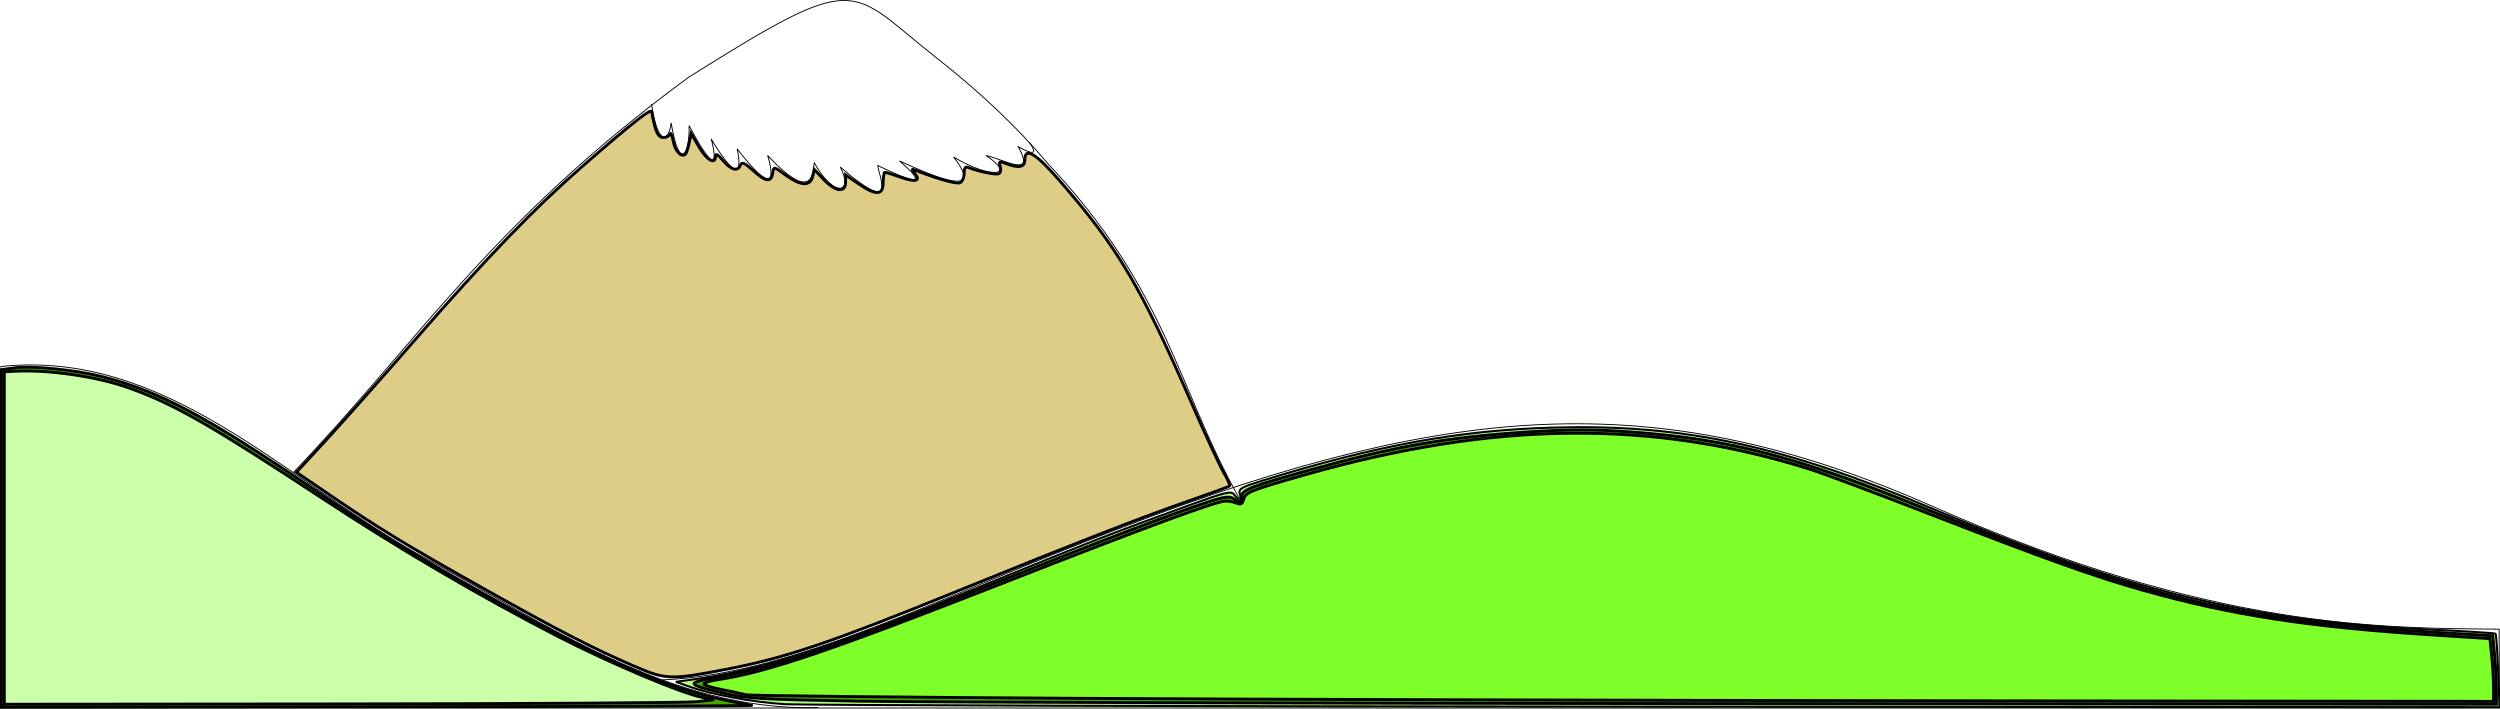
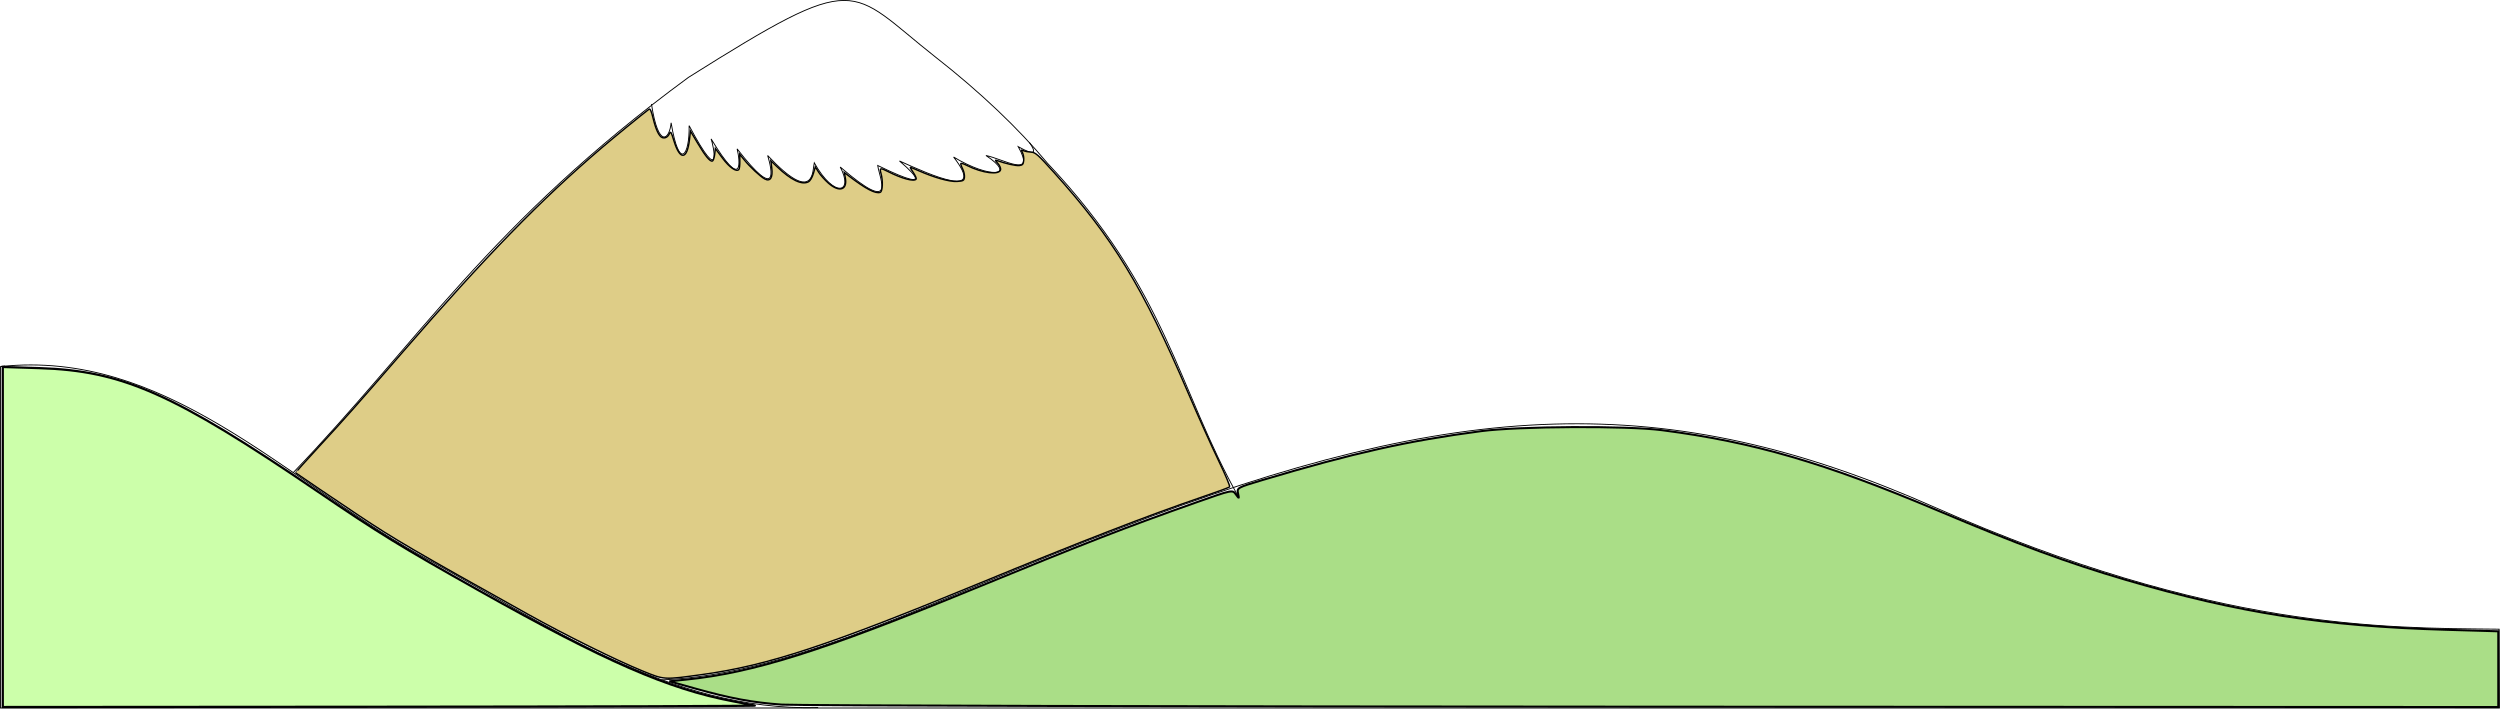
<svg xmlns="http://www.w3.org/2000/svg" preserveAspectRatio="xMinYMin meet" viewBox="0 0 1222.906 346.438" width="100%" height="100%" id="svg3600" version="1.1">
  <defs id="defs3602" />
  <g id="layer1" transform="translate(4.562546,-342.2809)">
    <g id="g6056">
      <path id="path3578" d="m -4.278,521.582 c 80.259,-8.554 138.13,54.532 204.101,91.698 62.653,34.026 122.7,76.99 195.819,75.133" style="fill:none;stroke:#000000;stroke-width:0.445px;stroke-linecap:butt;stroke-linejoin:miter;stroke-opacity:1" />
-       <path id="path3580" d="m 319.18,674.867 c 65.475,-2.728 134.531,-40.311 224.381,-74.32 165.619,-63.835 266.76,-68.265 398.107,-10.18 135.856,60.079 220.602,59.1 274.492,59.67 0.588,0.006 1.753,0.022 1.753,0.022 l 0.145,38.563 -1222.395,-0.024 c 0,0 0.007,-167.232 0.011,-167.232" style="fill:none;stroke:#000000;stroke-width:0.445px;stroke-linecap:butt;stroke-linejoin:miter;stroke-opacity:1" />
+       <path id="path3580" d="m 319.18,674.867 c 65.475,-2.728 134.531,-40.311 224.381,-74.32 165.619,-63.835 266.76,-68.265 398.107,-10.18 135.856,60.079 220.602,59.1 274.492,59.67 0.588,0.006 1.753,0.022 1.753,0.022 l 0.145,38.563 -1222.395,-0.024 c 0,0 0.007,-159.739 0.011,-166.978 1.048e-4,-0.168 2.291,-0.266 2.291,-0.266" style="fill:none;stroke:#000000;stroke-width:0.445px;stroke-linecap:butt;stroke-linejoin:miter;stroke-opacity:1" />
    </g>
    <path style="fill:none;stroke:#000000;stroke-width:0.445px;stroke-linecap:butt;stroke-linejoin:miter;stroke-opacity:1" d="m 601.331,585.452 c -29.836,-52.864 -34.854,-101.313 -93.541,-163.356 -14.044,-16.879 -32.972,-34.877 -54.693,-51.86 -43.112,-33.947 -36.307,-43.301 -120.895,9.896 -97.003,71.246 -132.087,129.592 -193.391,193.4" id="path3582" />
    <path style="fill:none;stroke:#000000;stroke-width:0.445px;stroke-linecap:butt;stroke-linejoin:miter;stroke-opacity:1" d="m 314.113,393.168 c 3.418,22.463 8.931,17.289 9.613,9.17 3.992,24.143 9.098,15.867 8.8,1.405 16.767,31.639 11.749,9.105 10.76,6.471 16.047,26.582 14.124,10.535 12.719,4.881 20.41,26.334 17.135,10.382 14.938,3.254 23.3,24.899 21.992,6.829 22.777,3.55 9.979,17.831 19.463,14.688 12.719,2.071 28.269,24.351 19.139,5.189 18.34,-0.74 32.98,16.128 11.891,-1.031 10.649,-2.218 15.946,7.253 42.672,18.99 26.474,-1.923 17.86,10.799 31.304,9.501 15.825,-0.739 8.259,1.623 24.703,11.609 15.825,-4.289 8.494,4.741 8.917,2.912 5.454,-2.08" id="path3584" />
-     <path style="color:#000000;fill:#b3ff80;fill-opacity:1;stroke:#000000;stroke-width:1;stroke-linecap:butt;stroke-linejoin:miter;stroke-miterlimit:4;stroke-opacity:1;stroke-dasharray:none;stroke-dashoffset:0;marker:none;visibility:visible;display:inline;overflow:visible;enable-background:accumulate" d="m 383.659,344.44 c -15.881,-1 -36.026,-4.772 -47.376,-8.872 l -5.657,-2.043 7.071,-0.971 c 34.436,-4.73 67.082,-15.242 142.128,-45.768 56.852,-23.125 63.754,-25.813 101.094,-39.367 18.574,-6.742 21.387,-7.423 22.783,-5.514 2.196,3.003 3.769,2.733 2.752,-0.472 -0.722,-2.276 0.809,-3.16 10.865,-6.271 56.123,-17.362 96.552,-24.739 142.566,-26.015 63.667,-1.766 112.409,8.71 186.131,40.003 93.308,39.606 154.945,54.654 240.395,58.686 18.565,0.876 34.011,1.837 34.325,2.135 0.313,0.298 0.877,8.505 1.252,18.239 l 0.682,17.697 -411.374,-0.221 C 585.041,345.563 392.604,345.003 383.659,344.44 z" id="path6060" transform="translate(-4.562546,342.2809)" />
-     <path style="color:#000000;fill:#44aa00;fill-opacity:1;stroke:#000000;stroke-width:1.414;stroke-linecap:butt;stroke-linejoin:miter;stroke-miterlimit:4;stroke-opacity:1;stroke-dasharray:none;stroke-dashoffset:0;marker:none;visibility:visible;display:inline;overflow:visible;enable-background:accumulate" d="m 0.69,263.356 0,-82.549 6.929,-0.919 c 8.008,-1.062 29.532,1.106 41.861,4.217 28.201,7.115 51.473,19.496 104.652,55.674 29.361,19.974 44.079,29.036 80.527,49.576 58.017,32.696 92.612,47.846 122.413,53.605 4.278,0.827 9.051,1.754 10.607,2.06 1.556,0.306 -80.38,0.631 -182.08,0.721 l -184.908,0.164 0,-82.549 z" id="path6570" transform="translate(-4.562546,342.2809)" />
-     <path style="color:#000000;fill:#44aa00;fill-opacity:1;stroke:#000000;stroke-width:1.414;stroke-linecap:butt;stroke-linejoin:miter;stroke-miterlimit:4;stroke-opacity:1;stroke-dasharray:none;stroke-dashoffset:0;marker:none;visibility:visible;display:inline;overflow:visible;enable-background:accumulate" d="m 420.712,342.992 c -48.368,-0.835 -55.832,-1.271 -66.847,-3.907 -18.373,-4.397 -18.637,-5.033 -3.224,-7.764 29.922,-5.302 55.263,-13.859 133.711,-45.152 53.65,-21.401 88.809,-34.809 106.654,-40.674 7.676,-2.523 10.335,-2.869 12.355,-1.607 3.49,2.179 4.027,2.042 4.027,-1.029 0,-3.2 4.445,-4.945 32.527,-12.762 42.647,-11.872 67.963,-16.294 107.836,-18.835 20.746,-1.322 31.675,-1.313 50.205,0.042 49.112,3.592 81.941,12.257 146.722,38.728 103.239,42.186 150.53,53.591 245.535,59.217 l 29.16,1.727 0.882,9.332 c 0.485,5.133 0.886,12.674 0.892,16.757 l 0.01,7.425 -372.999,-0.28 c -205.149,-0.154 -397.5,-0.703 -427.446,-1.219 z" id="path6572" transform="translate(-4.562546,342.2809)" />
-     <path style="color:#000000;fill:#ccffaa;fill-opacity:1;stroke:#000000;stroke-width:1.414;stroke-linecap:butt;stroke-linejoin:miter;stroke-miterlimit:4;stroke-opacity:1;stroke-dasharray:none;stroke-dashoffset:0;marker:none;visibility:visible;display:inline;overflow:visible;enable-background:accumulate" d="m 2.105,263.174 0,-81.317 5.303,-0.266 c 16.672,-0.835 40.209,2.628 55.699,8.195 22.165,7.965 40.145,18.229 93.854,53.578 38.013,25.018 78.008,48.464 115.966,67.981 25.596,13.161 60.191,27.761 70.711,29.843 l 5.657,1.119 -8.485,0.939 c -4.667,0.516 -82.785,1.008 -173.595,1.092 l -165.109,0.153 0,-81.317 z" id="path6574" transform="translate(-4.562546,342.2809)" />
-     <path style="color:#000000;fill:#7fff2a;fill-opacity:1;stroke:#000000;stroke-width:1.414;stroke-linecap:butt;stroke-linejoin:miter;stroke-miterlimit:4;stroke-opacity:1;stroke-dasharray:none;stroke-dashoffset:0;marker:none;visibility:visible;display:inline;overflow:visible;enable-background:accumulate" d="m 526.071,341.586 c -87.116,-0.501 -159.665,-1.28 -161.22,-1.731 -1.556,-0.451 -6.806,-1.589 -11.667,-2.528 -4.861,-0.939 -8.839,-2.184 -8.839,-2.768 0,-0.583 3.023,-1.508 6.718,-2.056 23.913,-3.544 55.16,-14.152 142.091,-48.237 66.86,-26.215 101.684,-39.05 106.234,-39.155 1.678,-0.039 4.203,0.433 5.611,1.049 1.924,0.841 2.747,0.4 3.317,-1.777 0.94,-3.595 3.018,-4.432 30.187,-12.158 92.005,-26.164 169.316,-27.035 246.543,-2.779 6.353,1.995 32.87,11.915 58.927,22.044 56.172,21.836 80.898,30.672 104.223,37.245 43.262,12.193 81.496,18.07 142.732,21.943 l 27.044,1.71 0.886,8.481 c 0.487,4.665 0.886,11.57 0.886,15.345 l 0,6.864 -267.64,-0.29 C 804.901,342.627 613.186,342.087 526.071,341.586 z" id="path6576" transform="translate(-4.562546,342.2809)" />
-     <path style="color:#000000;fill:#decd87;fill-opacity:1;stroke:#000000;stroke-width:1.414;stroke-linecap:butt;stroke-linejoin:miter;stroke-miterlimit:4;stroke-opacity:1;stroke-dasharray:none;stroke-dashoffset:0;marker:none;visibility:visible;display:inline;overflow:visible;enable-background:accumulate" d="m 309.696,325.636 c -20.292,-8.787 -36.575,-17.202 -74.246,-38.371 -37.12,-20.859 -49.725,-28.533 -73.86,-44.968 l -16.584,-11.293 13.871,-15.027 c 7.629,-8.265 27.047,-30.146 43.15,-48.624 36.164,-41.498 59.489,-65.677 83.509,-86.562 24.989,-21.728 33.35,-28.239 33.36,-25.979 0.004,1.038 0.671,4.275 1.481,7.191 1.031,3.712 2.266,5.303 4.117,5.303 1.454,0 2.912,-0.795 3.24,-1.768 0.328,-0.972 1.052,0.652 1.61,3.61 0.931,4.933 4.068,8.148 6.033,6.183 0.446,-0.446 1.234,-2.884 1.753,-5.42 l 0.943,-4.61 3.903,6.659 c 3.825,6.527 8.026,8.845 8.026,4.43 0,-1.484 1.225,-0.775 3.661,2.121 3.981,4.732 7.27,5.58 8.563,2.209 0.648,-1.689 2.007,-1.072 6.418,2.914 6.064,5.478 8.677,5.712 9.393,0.84 0.451,-3.067 0.551,-3.048 6.289,1.171 7.252,5.333 11.957,5.619 13.166,0.802 l 0.875,-3.487 4.622,4.901 c 5.642,5.983 10.652,6.593 10.652,1.297 l 0,-3.603 6.265,4.311 c 8.662,5.96 12.12,5.777 12.12,-0.639 0,-2.722 0.392,-4.95 0.871,-4.95 0.479,0 3.947,1.093 7.707,2.428 7.392,2.625 9.954,1.893 6.826,-1.952 -1.762,-2.165 -1.671,-2.302 0.859,-1.296 10.131,4.028 19.453,6.64 21.243,5.953 1.15,-0.441 2.092,-2.482 2.092,-4.534 0,-2.663 0.582,-3.508 2.033,-2.951 5.663,2.173 13.754,3.79 15.028,3.002 0.792,-0.489 1.052,-2.109 0.579,-3.6 -0.767,-2.417 -0.457,-2.557 2.863,-1.295 6.291,2.392 9.196,1.797 9.196,-1.884 0,-6.45 5.347,-3.199 17.201,10.46 28.222,32.518 39.289,51.182 64.17,108.211 6.76,15.494 13.886,30.904 15.836,34.245 1.95,3.341 3.287,6.333 2.971,6.648 -0.316,0.316 -9.144,3.544 -19.617,7.173 -22.69,7.862 -56.442,21.013 -113.088,44.062 -62.25,25.329 -84.155,32.757 -113.137,38.363 -27.759,5.37 -29.871,5.293 -45.962,-1.676 l 0,0 z" id="path6578" transform="translate(-4.562546,342.2809)" />
+     <path style="color:#000000;fill:#decd87;fill-opacity:1;stroke:#000000;stroke-width:0.707;stroke-linecap:butt;stroke-linejoin:miter;stroke-miterlimit:4;stroke-opacity:1;stroke-dasharray:none;stroke-dashoffset:0;marker:none;visibility:visible;display:inline;overflow:visible;enable-background:accumulate" d="m 314.219,328.184 c -13.057,-5.313 -37.57,-17.445 -55.861,-27.648 -56.106,-31.295 -65.346,-36.691 -83.085,-48.522 -10.142,-6.764 -29.392,-19.778 -30.659,-20.727 -0.139,-0.104 4.985,-5.856 11.387,-12.782 12.254,-13.256 18.291,-20.075 41.194,-46.534 40.224,-46.469 67.196,-74.14 97.225,-99.747 6.026,-5.138 19.483,-16.12 23.061,-18.819 0.539,-0.407 1.176,1.023 2.023,4.539 1.306,5.421 2.873,8.745 4.4,9.331 1.394,0.535 2.786,-0.218 3.545,-1.918 0.589,-1.321 0.888,-0.845 2.218,3.533 2.951,9.716 6.456,9.39 7.608,-0.708 l 0.466,-4.087 3.478,5.848 c 3.818,6.419 6.105,9.202 7.253,8.825 0.411,-0.135 0.907,-1.566 1.101,-3.181 l 0.354,-2.936 3.536,4.749 c 3.344,4.493 6.673,6.817 7.941,5.546 0.299,-0.3 0.521,-2.113 0.492,-4.03 l -0.052,-3.485 2.138,2.661 c 2.821,3.511 7.927,8.277 10.132,9.457 2.662,1.425 3.996,-0.686 3.401,-5.381 l -0.448,-3.536 3.047,2.919 c 6.777,6.493 12.155,9.082 15.33,7.383 0.855,-0.458 1.872,-2.158 2.426,-4.06 l 0.954,-3.272 1.583,2.561 c 0.87,1.408 3.039,3.843 4.819,5.409 5.321,4.684 9.393,3.404 8.267,-2.599 l -0.488,-2.6 2.049,1.569 c 8.434,6.461 13.274,8.996 15.524,8.133 1.19,-0.457 1.393,-5.665 0.362,-9.26 -0.778,-2.711 -0.335,-2.829 3.426,-0.91 6.783,3.46 12.902,5.097 13.776,3.684 0.2,-0.324 -0.429,-1.756 -1.398,-3.182 -0.969,-1.426 -1.631,-2.593 -1.471,-2.593 0.16,0 2.001,0.755 4.091,1.678 7.66,3.383 15.149,5.486 18.727,5.259 3.16,-0.201 3.477,-0.383 3.677,-2.117 0.121,-1.044 -0.301,-2.903 -0.936,-4.132 -0.635,-1.229 -1.004,-2.386 -0.818,-2.571 0.185,-0.185 1.561,0.278 3.057,1.029 7.485,3.76 15.864,4.797 16.39,2.028 0.136,-0.715 -0.498,-2.119 -1.408,-3.118 -1.321,-1.451 -1.4,-1.726 -0.391,-1.363 4.293,1.545 9.245,2.665 10.926,2.471 1.623,-0.187 1.99,-0.607 2.172,-2.49 0.121,-1.246 -0.155,-2.965 -0.613,-3.82 -0.744,-1.39 -0.693,-1.492 0.488,-0.965 0.726,0.324 2.398,0.644 3.715,0.71 2.13,0.107 3.375,1.21 11.228,9.947 29.05,32.319 43.29,55.712 65.598,107.761 4.917,11.473 11.622,26.406 14.9,33.186 3.278,6.779 5.715,12.568 5.416,12.864 -0.299,0.296 -6.112,2.434 -12.918,4.751 -26.236,8.933 -60.513,22.205 -108.847,42.146 -74.519,30.744 -103.979,40.455 -136.165,44.887 -19.056,2.624 -18.45,2.66 -29.345,-1.773 l 0,0 z" id="path6586" transform="translate(-4.562546,342.2809)" />
+     <path style="color:#000000;fill:#ccffaa;fill-opacity:1;stroke:#000000;stroke-width:1.1;stroke-linecap:butt;stroke-linejoin:miter;stroke-miterlimit:4;stroke-opacity:1;stroke-dasharray:none;stroke-dashoffset:0;marker:none;visibility:visible;display:inline;overflow:visible;enable-background:accumulate" d="m 1.358,262.678 0,-83.173 17.871,0.568 c 40.699,1.295 65.629,12.347 136.197,60.38 29.914,20.361 40.55,26.89 79.077,48.536 61.446,34.524 92.425,48.045 123.72,53.998 4.839,0.92 9.788,1.884 10.997,2.141 1.21,0.257 -81.064,0.525 -182.831,0.595 l -185.031,0.128 0,-83.173 z" id="path6598" transform="translate(-4.562546,342.2809)" />
+     <path style="color:#000000;fill:#aade87;fill-opacity:1;stroke:#000000;stroke-width:1;stroke-linecap:butt;stroke-linejoin:miter;stroke-miterlimit:4;stroke-opacity:1;stroke-dasharray:none;stroke-dashoffset:0;marker:none;visibility:visible;display:inline;overflow:visible;enable-background:accumulate" d="m 382.417,344.668 c -14.274,-1.014 -25.078,-3.019 -42.34,-7.859 l -12.647,-3.546 8.248,-0.839 c 32.763,-3.331 66.551,-13.961 139.117,-43.766 56.566,-23.234 75.636,-30.647 110.225,-42.852 17.846,-6.297 17.847,-6.297 19.512,-3.989 1.641,2.275 1.657,2.268 1.064,-0.478 -0.583,-2.7 -0.216,-2.901 11.83,-6.486 44.762,-13.324 71.088,-19.214 107.009,-23.943 18.372,-2.419 71.326,-2.708 88.529,-0.483 44.832,5.798 79.492,15.889 134.718,39.219 39.909,16.86 63.871,25.698 92.193,34.006 55.136,16.173 96.898,22.68 156.708,24.417 l 25.483,0.74 0,18.521 0,18.521 -413.776,-0.162 c -227.577,-0.089 -419.219,-0.548 -425.873,-1.021 z" id="path6602" transform="translate(-4.562546,342.2809)" />
  </g>
  <g id="layer2" transform="translate(4.562546,-342.2809)" />
</svg>
